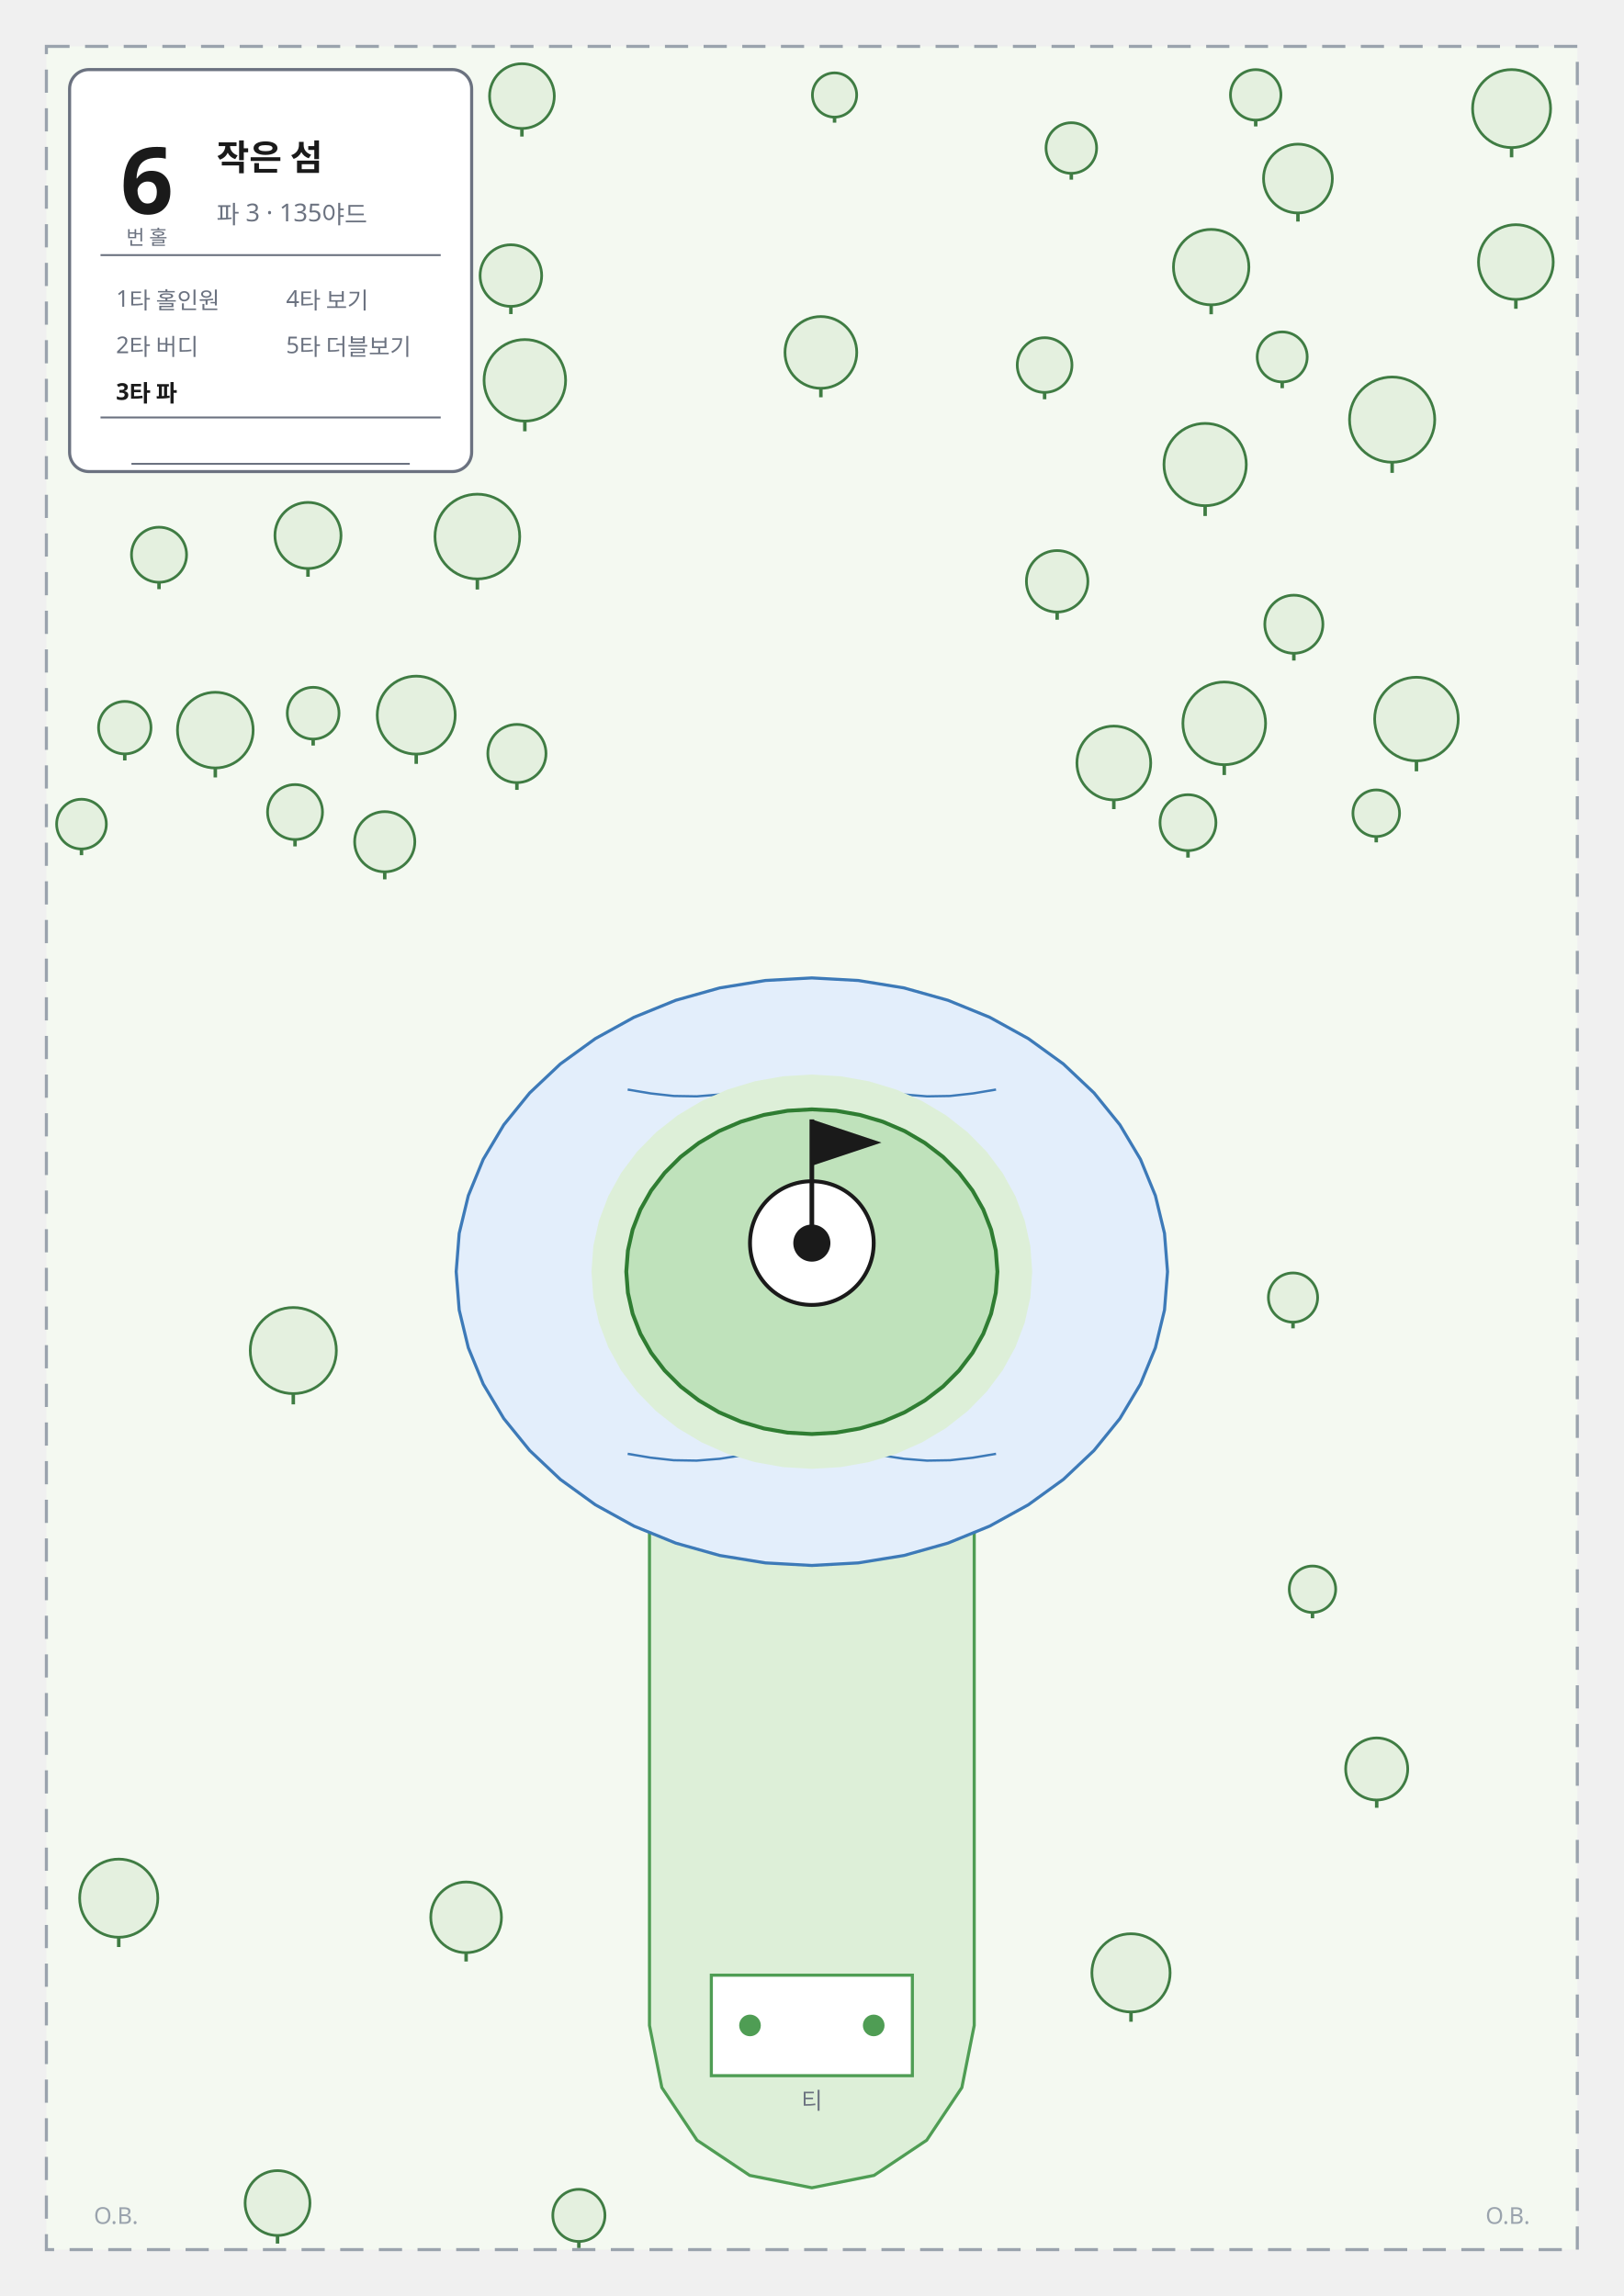
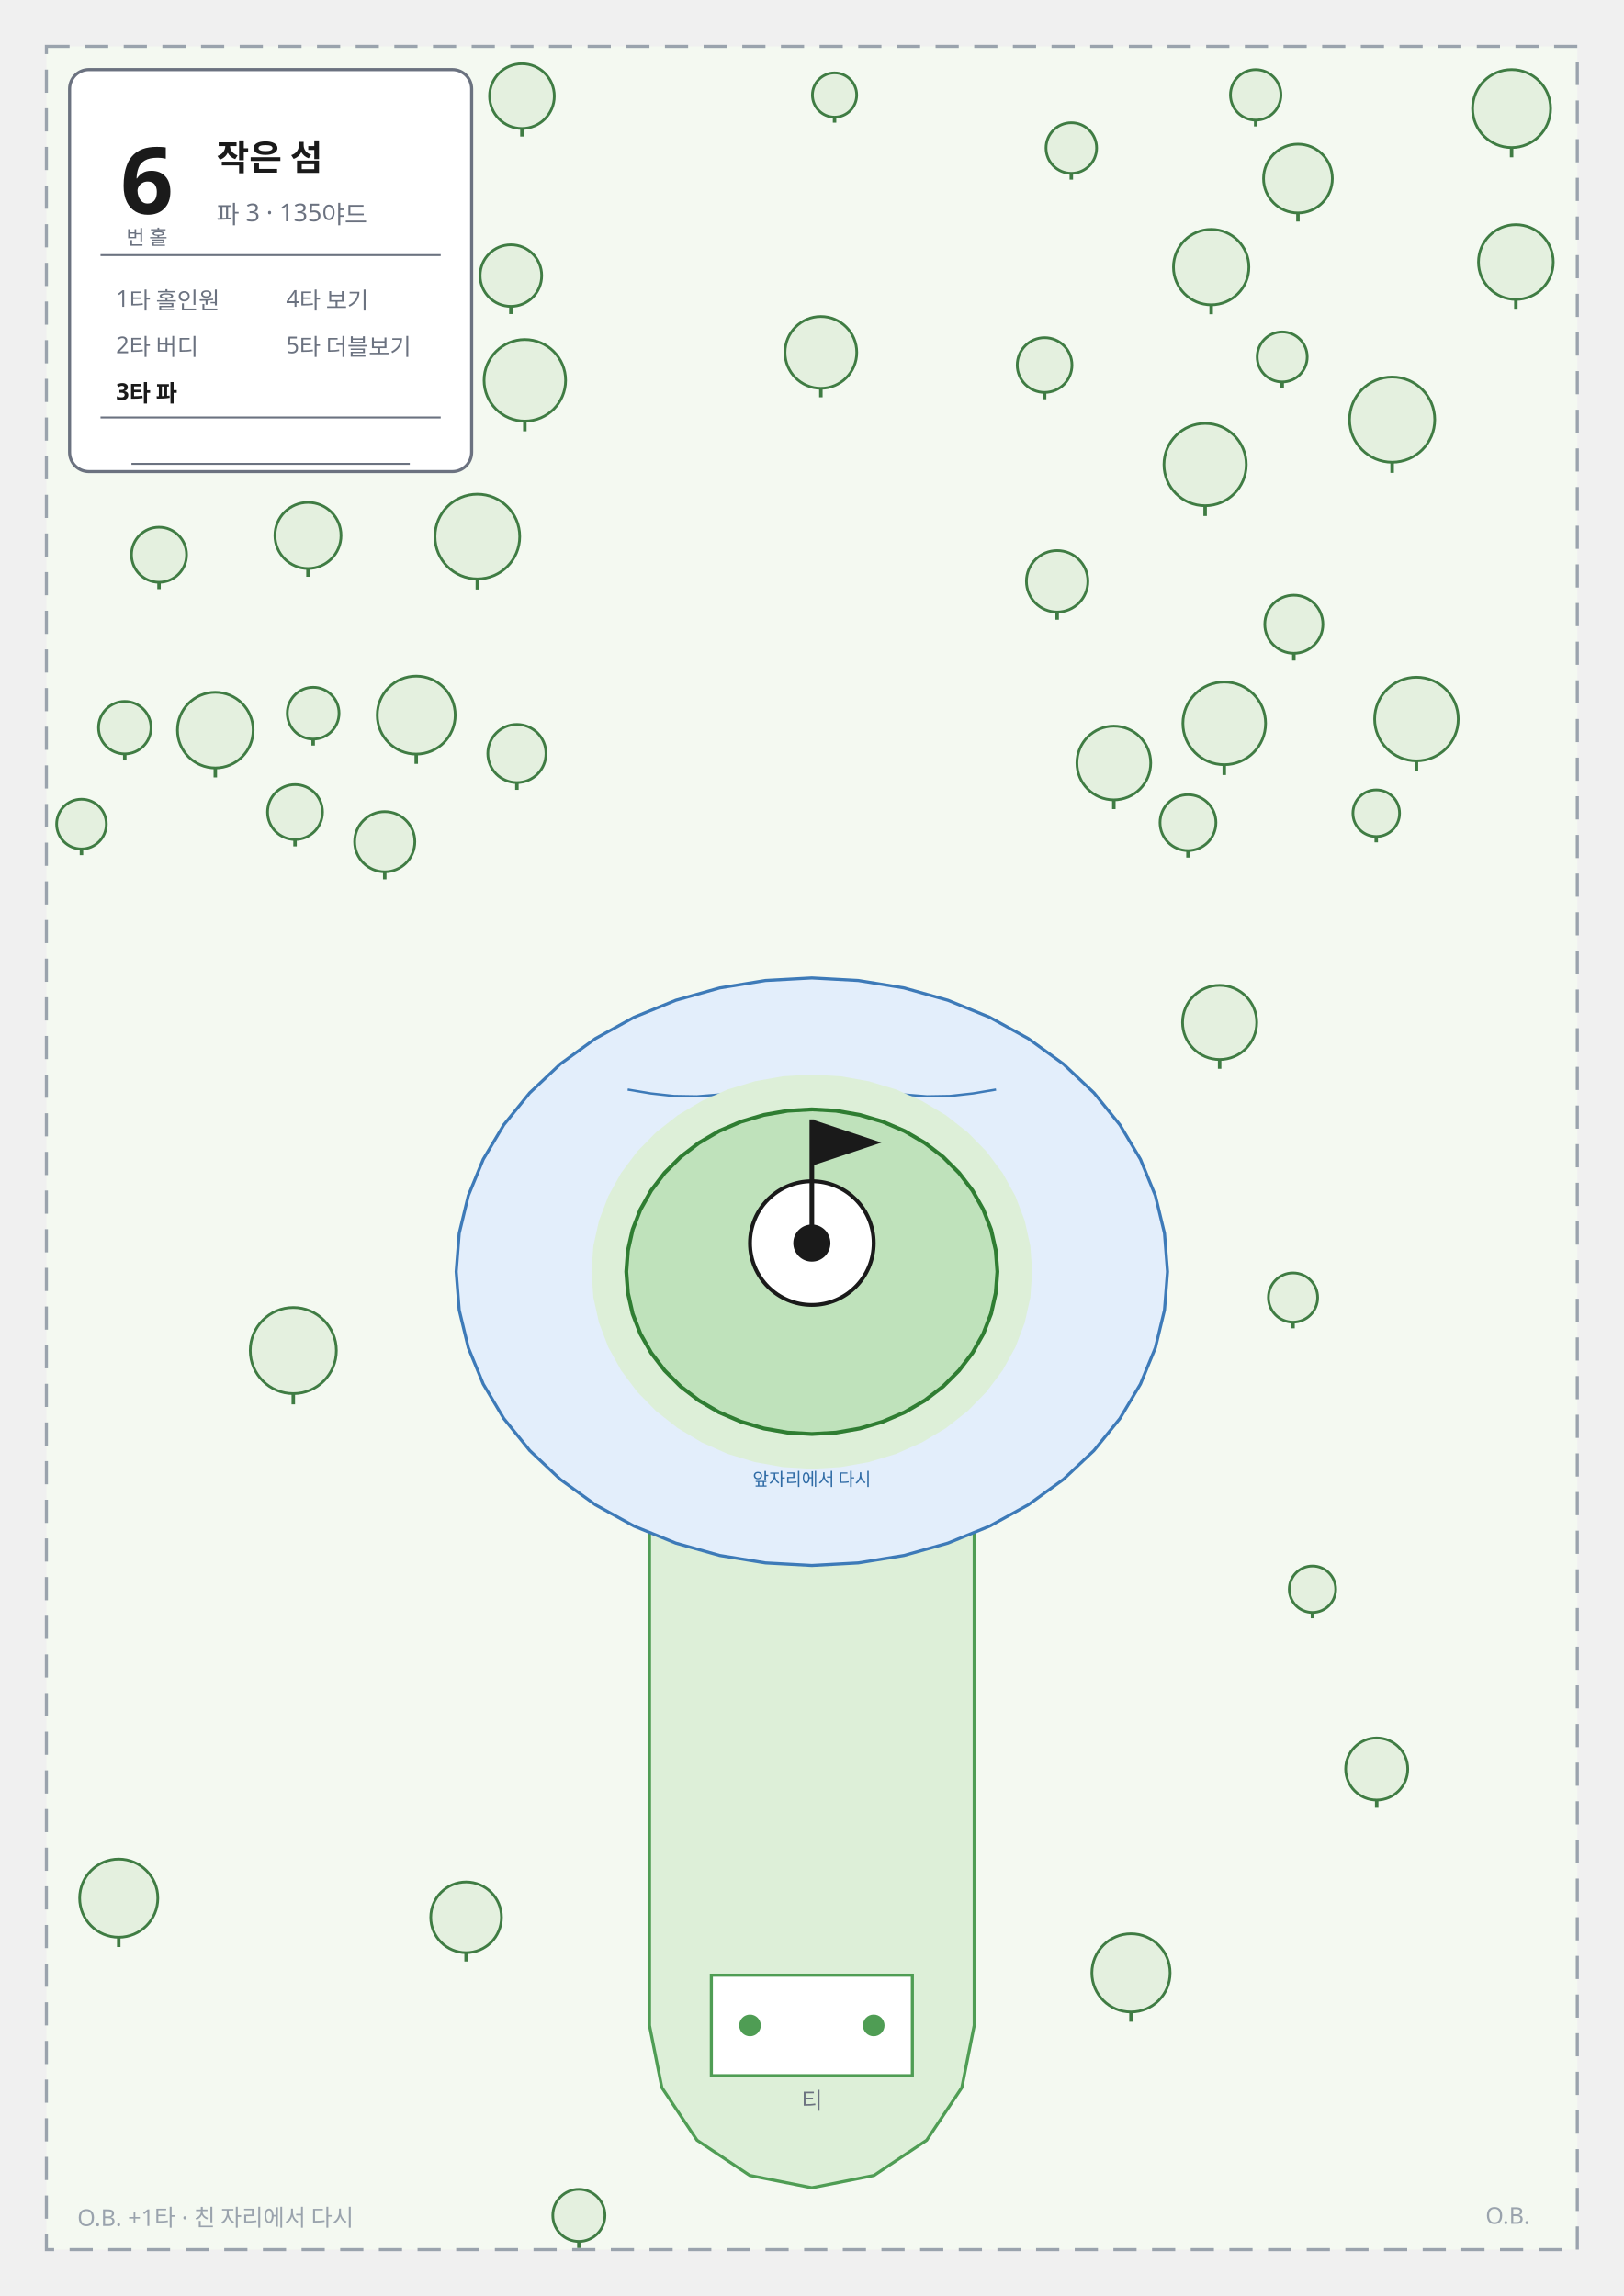
<svg xmlns="http://www.w3.org/2000/svg" width="210mm" height="297mm" viewBox="0 0 210 297" font-family="Noto Sans KR">
  <g id="pc-art" fill="#1a1a1a" stroke="none">
    <rect x="6" y="6" width="198" height="285" fill="#f4f9f1" stroke="#9aa3ad" stroke-width="0.4" stroke-dasharray="3 2" />
-     <text x="15" y="286.5" font-size="3" dominant-baseline="central" fill="#9aa3ad" text-anchor="middle">O.B.</text>
-     <text x="195" y="286.5" font-size="3" dominant-baseline="central" fill="#9aa3ad" text-anchor="middle">O.B.</text>
    <path d="M84 262 L84 259.3 L84 255.87 L84 251.82 L84 247.28 L84 242.35 L84 237.16 L84 231.82 L84 226.44 L84 221.16 L84 216.08 L84 211.32 L84 207 L84 202.89 L84 198.7 L84 194.5 L84 190.33 L84 186.25 L84 182.31 L84 178.56 L84 177.1 L85.6 169.06 L90.15 162.25 L96.96 157.7 L105 156.1 L113.04 157.7 L119.85 162.25 L124.4 169.06 L126 177.1 L126 178.56 L126 182.31 L126 186.25 L126 190.33 L126 194.5 L126 198.7 L126 202.89 L126 207 L126 211.32 L126 216.08 L126 221.16 L126 226.44 L126 231.82 L126 237.16 L126 242.35 L126 247.28 L126 251.82 L126 255.87 L126 259.3 L126 262 L124.4 270.04 L119.85 276.85 L113.04 281.4 L105 283 L96.96 281.4 L90.15 276.85 L85.6 270.04 Z" fill="#ddefd8" stroke="#4f9d54" stroke-width="0.4" />
    <path d="M151 164.5 L150.61 169.46 L149.43 174.34 L147.5 179.04 L144.84 183.5 L141.49 187.63 L137.53 191.37 L133 194.65 L128 197.41 L122.6 199.61 L116.91 201.21 L111 202.17 L105 202.5 L99 202.17 L93.09 201.21 L87.4 199.61 L82 197.41 L77 194.65 L72.47 191.37 L68.51 187.63 L65.16 183.5 L62.5 179.04 L60.57 174.34 L59.39 169.46 L59 164.5 L59.39 159.54 L60.57 154.66 L62.5 149.96 L65.16 145.5 L68.51 141.37 L72.47 137.63 L77 134.35 L82 131.59 L87.4 129.39 L93.09 127.79 L99 126.83 L105 126.5 L111 126.83 L116.91 127.79 L122.6 129.39 L128 131.59 L133 134.35 L137.53 137.63 L141.49 141.37 L144.84 145.5 L147.5 149.96 L149.43 154.66 L150.61 159.54 Z" fill="#e3eefb" stroke="#3d7ab8" stroke-width="0.4" />
    <path d="M81.18 140.94 L84.16 141.44 L87.13 141.77 L90.11 141.82 L93.09 141.58 L96.07 141.12 L99.04 140.6 L102.02 140.19 L105 140.04 L107.98 140.19 L110.96 140.6 L113.93 141.12 L116.91 141.58 L119.89 141.82 L122.87 141.77 L125.84 141.44 L128.82 140.94" fill="none" stroke="#3d7ab8" stroke-width="0.3" />
-     <path d="M81.18 188.06 L84.16 188.56 L87.13 188.89 L90.11 188.94 L93.09 188.7 L96.07 188.24 L99.04 187.72 L102.02 187.31 L105 187.16 L107.98 187.31 L110.96 187.72 L113.93 188.24 L116.91 188.7 L119.89 188.94 L122.87 188.89 L125.84 188.56 L128.82 188.06" fill="none" stroke="#3d7ab8" stroke-width="0.3" />
+     <text x="105" y="186.56" font-size="3" dominant-baseline="central" fill="#2f6ba5" text-anchor="middle" font-weight="bold">+1타</text>
+     <text x="105" y="191.165" font-size="2.3" dominant-baseline="central" fill="#2f6ba5" text-anchor="middle">앞자리에서 다시</text>
    <path d="M133.5 164.5 L133.26 167.83 L132.53 171.1 L131.33 174.26 L129.68 177.25 L127.61 180.02 L125.15 182.53 L122.35 184.73 L119.25 186.58 L115.91 188.06 L112.38 189.13 L108.72 189.78 L105 190 L101.28 189.78 L97.62 189.13 L94.09 188.06 L90.75 186.58 L87.65 184.73 L84.85 182.53 L82.39 180.02 L80.32 177.25 L78.67 174.26 L77.47 171.1 L76.74 167.83 L76.5 164.5 L76.74 161.17 L77.47 157.9 L78.67 154.74 L80.32 151.75 L82.39 148.98 L84.85 146.47 L87.65 144.27 L90.75 142.42 L94.09 140.94 L97.62 139.87 L101.28 139.22 L105 139 L108.72 139.22 L112.38 139.87 L115.91 140.94 L119.25 142.42 L122.35 144.27 L125.15 146.47 L127.61 148.98 L129.68 151.75 L131.33 154.74 L132.53 157.9 L133.26 161.17 Z" fill="#ddefd8" stroke="none" />
    <path d="M129 164.5 L128.79 167.24 L128.18 169.94 L127.17 172.54 L125.78 175 L124.04 177.28 L121.97 179.35 L119.61 181.16 L117 182.69 L114.18 183.9 L111.21 184.78 L108.13 185.32 L105 185.5 L101.87 185.32 L98.79 184.78 L95.82 183.9 L93 182.69 L90.39 181.16 L88.03 179.35 L85.96 177.28 L84.22 175 L82.83 172.54 L81.82 169.94 L81.21 167.24 L81 164.5 L81.21 161.76 L81.82 159.06 L82.83 156.46 L84.22 154 L85.96 151.72 L88.03 149.65 L90.39 147.84 L93 146.31 L95.82 145.1 L98.79 144.22 L101.87 143.68 L105 143.5 L108.13 143.68 L111.21 144.22 L114.18 145.1 L117 146.31 L119.61 147.84 L121.97 149.65 L124.04 151.72 L125.78 154 L127.17 156.46 L128.18 159.06 L128.79 161.76 Z" fill="#bfe2bb" stroke="#2f7d32" stroke-width="0.5" />
    <line x1="27.847" y1="97.137" x2="27.847" y2="100.564" stroke="#3f7c43" stroke-width="0.45" />
    <circle cx="27.847" cy="94.445" r="4.895" fill="#e4f0df" stroke="#3f7c43" stroke-width="0.35" />
    <line x1="40.502" y1="94.097" x2="40.502" y2="96.44" stroke="#3f7c43" stroke-width="0.45" />
    <circle cx="40.502" cy="92.256" r="3.347" fill="#e4f0df" stroke="#3f7c43" stroke-width="0.35" />
    <line x1="39.833" y1="71.616" x2="39.833" y2="74.607" stroke="#3f7c43" stroke-width="0.45" />
    <circle cx="39.833" cy="69.265" r="4.274" fill="#e4f0df" stroke="#3f7c43" stroke-width="0.35" />
    <line x1="66.853" y1="99.539" x2="66.853" y2="102.172" stroke="#3f7c43" stroke-width="0.45" />
    <circle cx="66.853" cy="97.47" r="3.762" fill="#e4f0df" stroke="#3f7c43" stroke-width="0.35" />
    <line x1="16.137" y1="95.993" x2="16.137" y2="98.368" stroke="#3f7c43" stroke-width="0.45" />
    <circle cx="16.137" cy="94.127" r="3.393" fill="#e4f0df" stroke="#3f7c43" stroke-width="0.35" />
    <line x1="53.832" y1="95.278" x2="53.832" y2="98.808" stroke="#3f7c43" stroke-width="0.45" />
    <circle cx="53.832" cy="92.505" r="5.042" fill="#e4f0df" stroke="#3f7c43" stroke-width="0.35" />
    <line x1="61.737" y1="72.42" x2="61.737" y2="76.256" stroke="#3f7c43" stroke-width="0.45" />
    <circle cx="61.737" cy="69.406" r="5.48" fill="#e4f0df" stroke="#3f7c43" stroke-width="0.35" />
    <line x1="20.567" y1="73.718" x2="20.567" y2="76.211" stroke="#3f7c43" stroke-width="0.45" />
    <circle cx="20.567" cy="71.759" r="3.562" fill="#e4f0df" stroke="#3f7c43" stroke-width="0.35" />
    <line x1="66.075" y1="37.837" x2="66.075" y2="40.625" stroke="#3f7c43" stroke-width="0.45" />
    <circle cx="66.075" cy="35.647" r="3.983" fill="#e4f0df" stroke="#3f7c43" stroke-width="0.35" />
    <line x1="10.538" y1="108.37" x2="10.538" y2="110.62" stroke="#3f7c43" stroke-width="0.45" />
    <circle cx="10.538" cy="106.602" r="3.215" fill="#e4f0df" stroke="#3f7c43" stroke-width="0.35" />
    <line x1="67.503" y1="14.733" x2="67.503" y2="17.664" stroke="#3f7c43" stroke-width="0.45" />
    <circle cx="67.503" cy="12.43" r="4.188" fill="#e4f0df" stroke="#3f7c43" stroke-width="0.35" />
    <line x1="49.759" y1="111.023" x2="49.759" y2="113.748" stroke="#3f7c43" stroke-width="0.45" />
    <circle cx="49.759" cy="108.883" r="3.892" fill="#e4f0df" stroke="#3f7c43" stroke-width="0.35" />
    <line x1="67.879" y1="52.097" x2="67.879" y2="55.789" stroke="#3f7c43" stroke-width="0.45" />
    <circle cx="67.879" cy="49.197" r="5.273" fill="#e4f0df" stroke="#3f7c43" stroke-width="0.35" />
    <line x1="38.157" y1="106.999" x2="38.157" y2="109.487" stroke="#3f7c43" stroke-width="0.45" />
    <circle cx="38.157" cy="105.044" r="3.554" fill="#e4f0df" stroke="#3f7c43" stroke-width="0.35" />
    <line x1="177.995" y1="106.854" x2="177.995" y2="108.964" stroke="#3f7c43" stroke-width="0.45" />
    <circle cx="177.995" cy="105.195" r="3.016" fill="#e4f0df" stroke="#3f7c43" stroke-width="0.35" />
    <line x1="144.055" y1="101.321" x2="144.055" y2="104.662" stroke="#3f7c43" stroke-width="0.45" />
    <circle cx="144.055" cy="98.697" r="4.772" fill="#e4f0df" stroke="#3f7c43" stroke-width="0.35" />
    <line x1="156.646" y1="37.235" x2="156.646" y2="40.649" stroke="#3f7c43" stroke-width="0.45" />
    <circle cx="156.646" cy="34.553" r="4.877" fill="#e4f0df" stroke="#3f7c43" stroke-width="0.35" />
    <line x1="167.339" y1="82.816" x2="167.339" y2="85.445" stroke="#3f7c43" stroke-width="0.45" />
    <circle cx="167.339" cy="80.749" r="3.757" fill="#e4f0df" stroke="#3f7c43" stroke-width="0.35" />
    <line x1="196.053" y1="36.558" x2="196.053" y2="39.941" stroke="#3f7c43" stroke-width="0.45" />
    <circle cx="196.053" cy="33.899" r="4.833" fill="#e4f0df" stroke="#3f7c43" stroke-width="0.35" />
    <line x1="180.051" y1="57.31" x2="180.051" y2="61.168" stroke="#3f7c43" stroke-width="0.45" />
    <circle cx="180.051" cy="54.279" r="5.511" fill="#e4f0df" stroke="#3f7c43" stroke-width="0.35" />
    <line x1="167.868" y1="25.544" x2="167.868" y2="28.659" stroke="#3f7c43" stroke-width="0.45" />
    <circle cx="167.868" cy="23.096" r="4.45" fill="#e4f0df" stroke="#3f7c43" stroke-width="0.35" />
    <line x1="158.336" y1="96.509" x2="158.336" y2="100.252" stroke="#3f7c43" stroke-width="0.45" />
    <circle cx="158.336" cy="93.569" r="5.347" fill="#e4f0df" stroke="#3f7c43" stroke-width="0.35" />
    <line x1="155.864" y1="63.02" x2="155.864" y2="66.745" stroke="#3f7c43" stroke-width="0.45" />
    <circle cx="155.864" cy="60.093" r="5.322" fill="#e4f0df" stroke="#3f7c43" stroke-width="0.35" />
    <line x1="162.406" y1="14.067" x2="162.406" y2="16.353" stroke="#3f7c43" stroke-width="0.45" />
    <circle cx="162.406" cy="12.271" r="3.265" fill="#e4f0df" stroke="#3f7c43" stroke-width="0.35" />
    <line x1="165.832" y1="47.948" x2="165.832" y2="50.212" stroke="#3f7c43" stroke-width="0.45" />
    <circle cx="165.832" cy="46.169" r="3.234" fill="#e4f0df" stroke="#3f7c43" stroke-width="0.35" />
    <line x1="183.195" y1="95.987" x2="183.195" y2="99.772" stroke="#3f7c43" stroke-width="0.45" />
    <circle cx="183.195" cy="93.013" r="5.407" fill="#e4f0df" stroke="#3f7c43" stroke-width="0.35" />
    <line x1="195.5" y1="16.819" x2="195.5" y2="20.349" stroke="#3f7c43" stroke-width="0.45" />
    <circle cx="195.5" cy="14.045" r="5.044" fill="#e4f0df" stroke="#3f7c43" stroke-width="0.35" />
    <line x1="153.646" y1="108.404" x2="153.646" y2="110.935" stroke="#3f7c43" stroke-width="0.45" />
    <circle cx="153.646" cy="106.415" r="3.616" fill="#e4f0df" stroke="#3f7c43" stroke-width="0.35" />
    <line x1="138.558" y1="20.947" x2="138.558" y2="23.238" stroke="#3f7c43" stroke-width="0.45" />
    <circle cx="138.558" cy="19.148" r="3.272" fill="#e4f0df" stroke="#3f7c43" stroke-width="0.35" />
    <line x1="178.054" y1="231.034" x2="178.054" y2="233.845" stroke="#3f7c43" stroke-width="0.45" />
    <circle cx="178.054" cy="228.826" r="4.015" fill="#e4f0df" stroke="#3f7c43" stroke-width="0.35" />
    <line x1="37.934" y1="177.765" x2="37.934" y2="181.662" stroke="#3f7c43" stroke-width="0.45" />
    <circle cx="37.934" cy="174.703" r="5.567" fill="#e4f0df" stroke="#3f7c43" stroke-width="0.35" />
    <line x1="107.936" y1="13.863" x2="107.936" y2="15.866" stroke="#3f7c43" stroke-width="0.45" />
    <circle cx="107.936" cy="12.289" r="2.862" fill="#e4f0df" stroke="#3f7c43" stroke-width="0.35" />
    <line x1="146.276" y1="257.982" x2="146.276" y2="261.523" stroke="#3f7c43" stroke-width="0.45" />
    <circle cx="146.276" cy="255.2" r="5.058" fill="#e4f0df" stroke="#3f7c43" stroke-width="0.35" />
    <line x1="136.726" y1="77.38" x2="136.726" y2="80.162" stroke="#3f7c43" stroke-width="0.45" />
    <circle cx="136.726" cy="75.194" r="3.975" fill="#e4f0df" stroke="#3f7c43" stroke-width="0.35" />
    <line x1="74.869" y1="288.428" x2="74.869" y2="290.789" stroke="#3f7c43" stroke-width="0.45" />
    <circle cx="74.869" cy="286.572" r="3.373" fill="#e4f0df" stroke="#3f7c43" stroke-width="0.35" />
    <line x1="60.284" y1="250.531" x2="60.284" y2="253.731" stroke="#3f7c43" stroke-width="0.45" />
    <circle cx="60.284" cy="248.017" r="4.571" fill="#e4f0df" stroke="#3f7c43" stroke-width="0.35" />
-     <line x1="35.895" y1="287.283" x2="35.895" y2="290.219" stroke="#3f7c43" stroke-width="0.45" />
-     <circle cx="35.895" cy="284.976" r="4.194" fill="#e4f0df" stroke="#3f7c43" stroke-width="0.35" />
    <line x1="167.231" y1="169.597" x2="167.231" y2="171.826" stroke="#3f7c43" stroke-width="0.45" />
    <circle cx="167.231" cy="167.846" r="3.184" fill="#e4f0df" stroke="#3f7c43" stroke-width="0.35" />
    <line x1="15.357" y1="248.32" x2="15.357" y2="251.857" stroke="#3f7c43" stroke-width="0.45" />
    <circle cx="15.357" cy="245.54" r="5.054" fill="#e4f0df" stroke="#3f7c43" stroke-width="0.35" />
    <line x1="169.749" y1="207.229" x2="169.749" y2="209.331" stroke="#3f7c43" stroke-width="0.45" />
    <circle cx="169.749" cy="205.577" r="3.003" fill="#e4f0df" stroke="#3f7c43" stroke-width="0.35" />
    <line x1="135.103" y1="49.168" x2="135.103" y2="51.645" stroke="#3f7c43" stroke-width="0.45" />
    <circle cx="135.103" cy="47.221" r="3.539" fill="#e4f0df" stroke="#3f7c43" stroke-width="0.35" />
    <line x1="106.167" y1="48.14" x2="106.167" y2="51.389" stroke="#3f7c43" stroke-width="0.45" />
    <circle cx="106.167" cy="45.588" r="4.641" fill="#e4f0df" stroke="#3f7c43" stroke-width="0.35" />
+     <line x1="157.741" y1="134.894" x2="157.741" y2="138.253" stroke="#3f7c43" stroke-width="0.45" />
+     <circle cx="157.741" cy="132.255" r="4.798" fill="#e4f0df" stroke="#3f7c43" stroke-width="0.35" />
+     <text x="10" y="286.5" font-size="3" dominant-baseline="central" fill="#9aa3ad" text-anchor="start">O.B. +1타 · 친 자리에서 다시</text>
+     <text x="195" y="286.5" font-size="3" dominant-baseline="central" fill="#9aa3ad" text-anchor="middle">O.B.</text>
    <path d="M92 268.5 L92 255.5 L118 255.5 L118 268.5 Z" fill="#ffffff" stroke="#4f9d54" stroke-width="0.4" />
    <circle cx="97" cy="262" r="1.4" fill="#4f9d54" stroke="none" />
    <circle cx="113" cy="262" r="1.4" fill="#4f9d54" stroke="none" />
    <text x="105" y="271.5" font-size="3" dominant-baseline="central" fill="#6b7280" text-anchor="middle">티</text>
    <circle cx="105" cy="160.8" r="8" fill="#ffffff" stroke="#1a1a1a" stroke-width="0.5" />
    <circle cx="105" cy="160.8" r="2.4" fill="#1a1a1a" stroke="none" />
    <line x1="105" y1="160.8" x2="105" y2="144.8" stroke="#1a1a1a" stroke-width="0.6" />
    <path d="M105 144.8 L114 147.8 L105 150.8 Z" fill="#1a1a1a" stroke="none" />
    <rect x="9" y="9" width="52" height="52" fill="#ffffff" stroke="#6b7280" stroke-width="0.4" rx="2.5" />
    <text x="19" y="23" font-size="12" dominant-baseline="central" text-anchor="middle" font-weight="bold">6</text>
    <text x="19" y="30.5" font-size="2.6" dominant-baseline="central" fill="#6b7280" text-anchor="middle">번 홀</text>
    <text x="28" y="20" font-size="4.6" dominant-baseline="central" text-anchor="start" font-weight="bold">작은 섬</text>
    <text x="28" y="27.5" font-size="3.2" dominant-baseline="central" fill="#6b7280" text-anchor="start">파 3 · 135야드</text>
    <line x1="13" y1="33" x2="57" y2="33" stroke="#6b7280" stroke-width="0.25" />
    <line x1="13" y1="54" x2="57" y2="54" stroke="#6b7280" stroke-width="0.25" />
    <text x="15" y="38.5" font-size="3" dominant-baseline="central" text-anchor="start" fill="#6b7280">1타 홀인원</text>
    <text x="15" y="44.5" font-size="3" dominant-baseline="central" text-anchor="start" fill="#6b7280">2타 버디</text>
    <text x="15" y="50.5" font-size="3" dominant-baseline="central" text-anchor="start" font-weight="bold" fill="#1a1a1a">3타 파</text>
    <text x="37" y="38.5" font-size="3" dominant-baseline="central" text-anchor="start" fill="#6b7280">4타 보기</text>
    <text x="37" y="44.5" font-size="3" dominant-baseline="central" text-anchor="start" fill="#6b7280">5타 더블보기</text>
    <line x1="17" y1="60" x2="53" y2="60" stroke="#6b7280" stroke-width="0.25" />
  </g>
  <g id="pc-slot" />
</svg>
